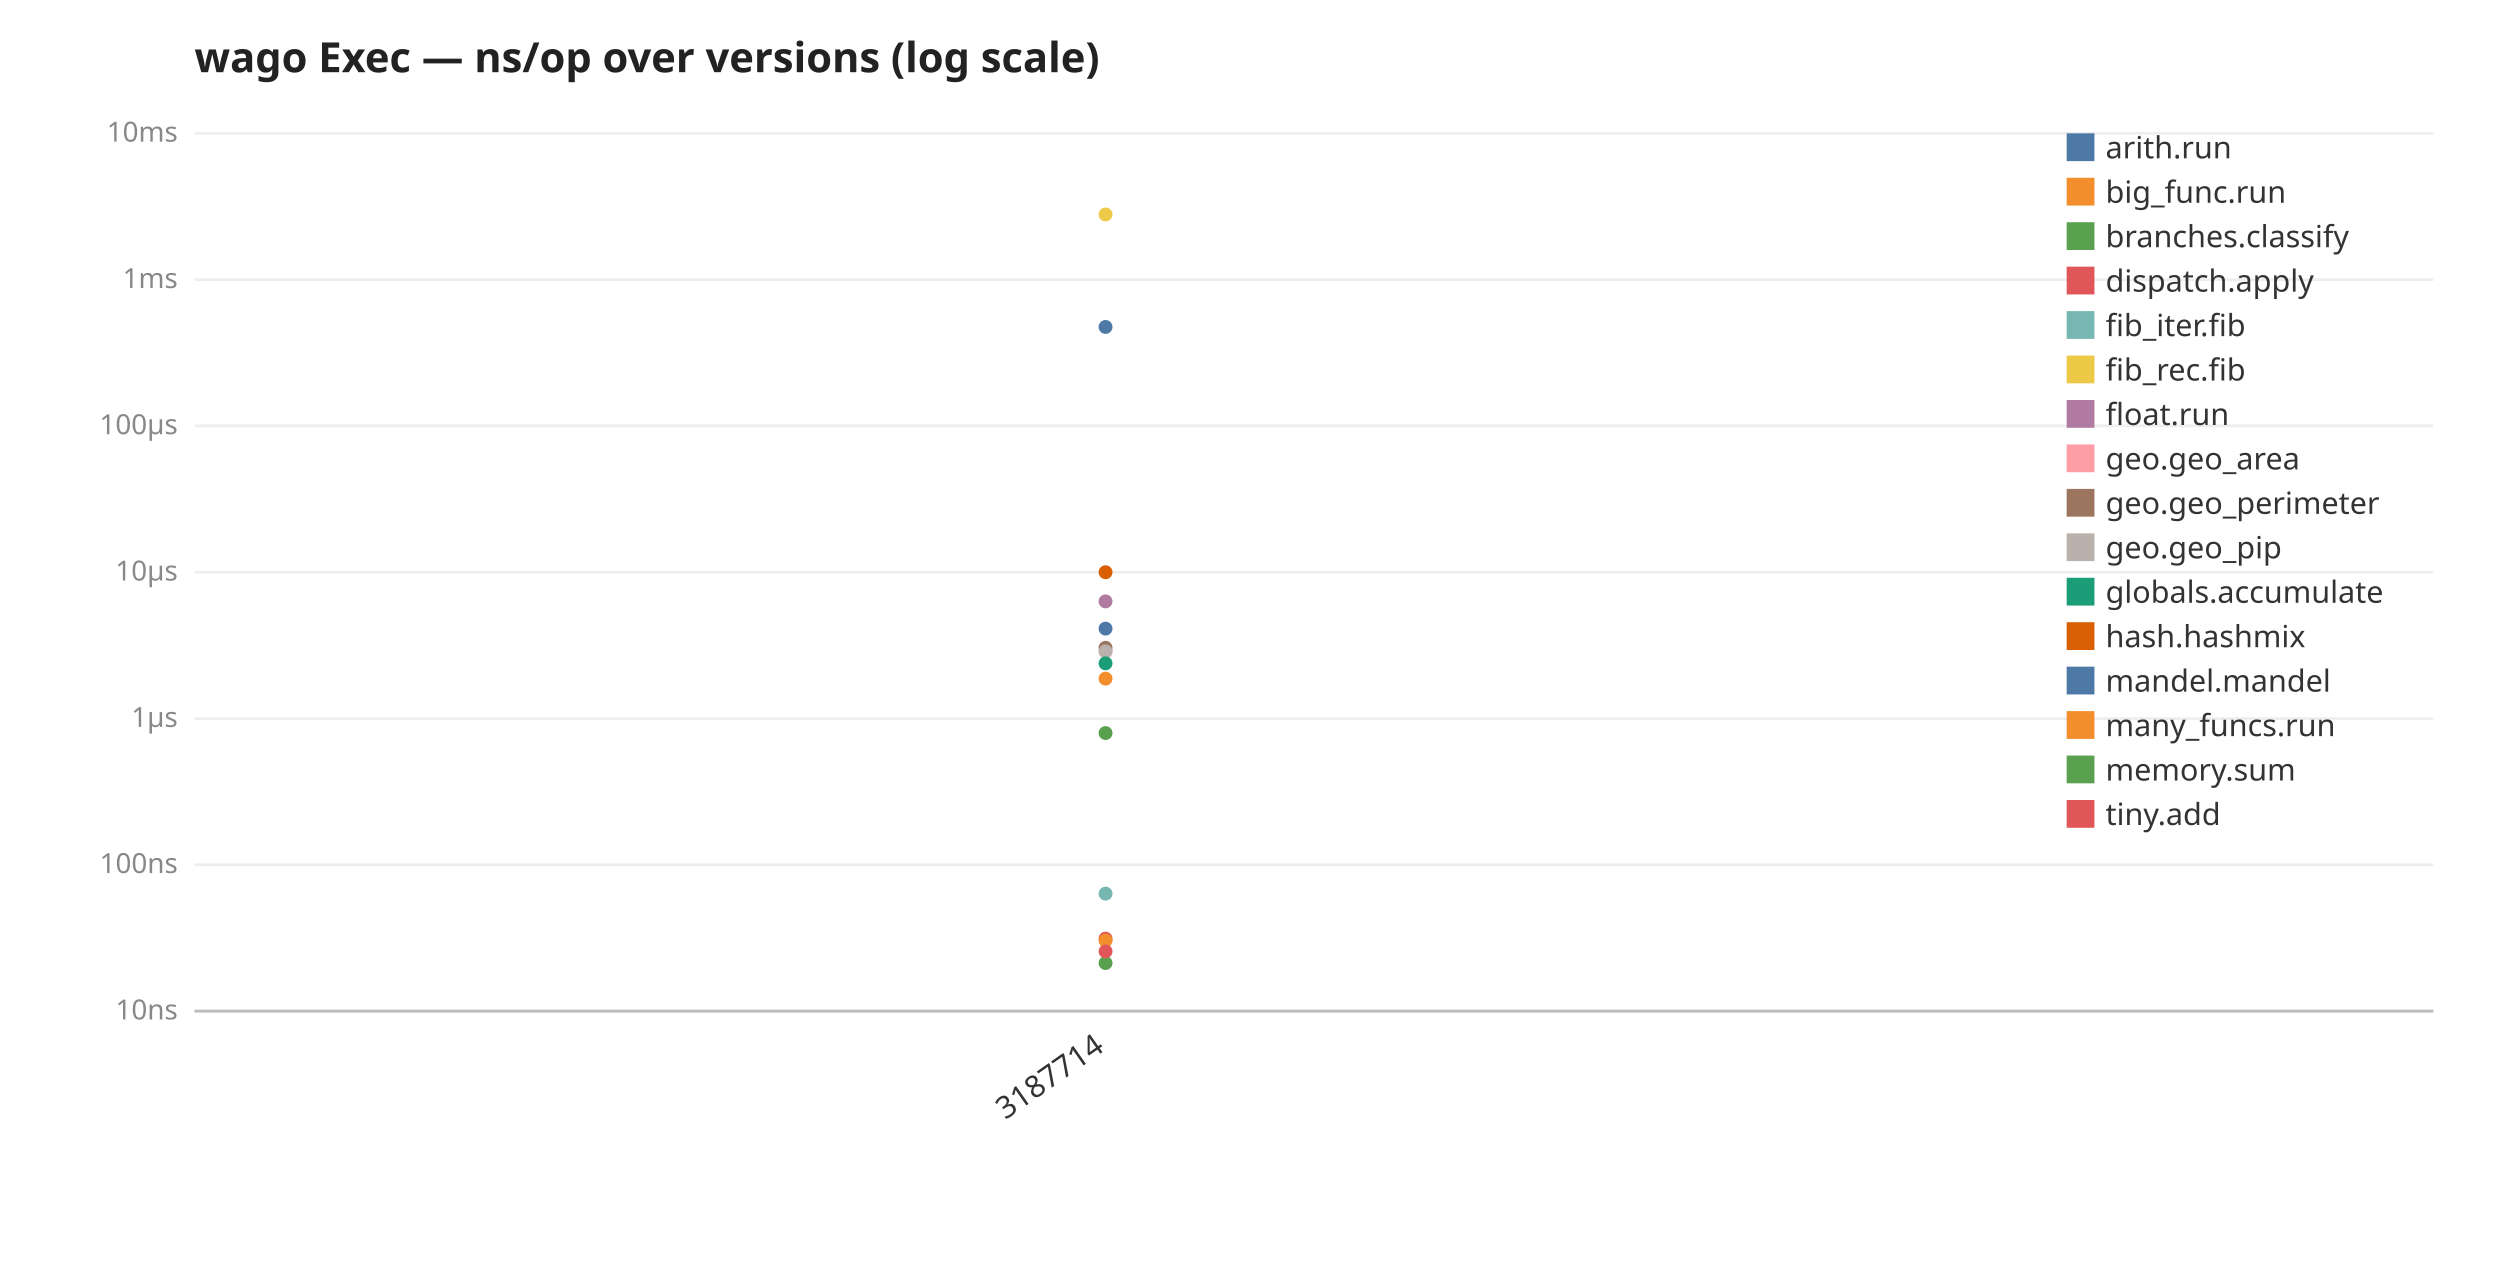
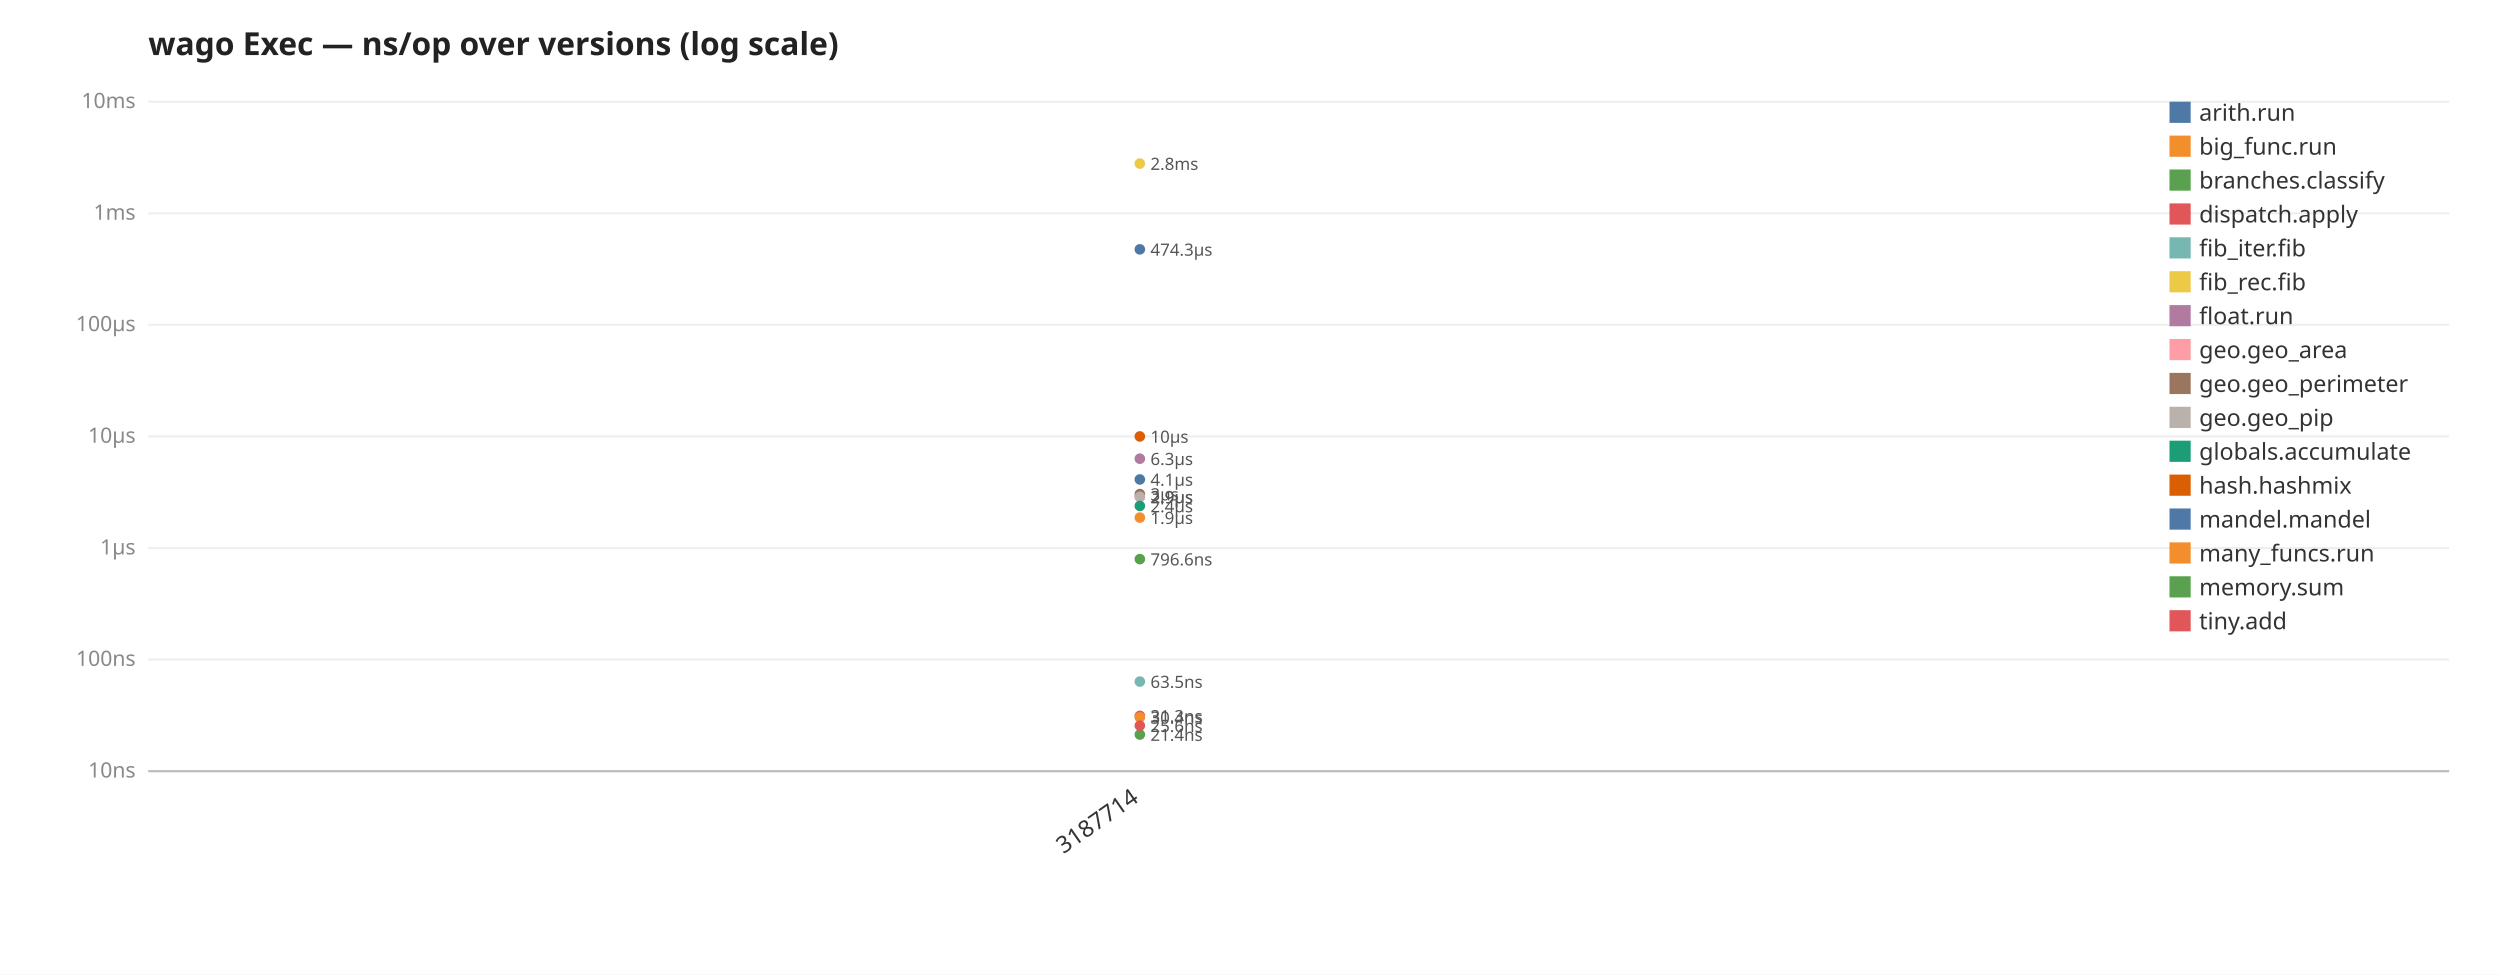
- <svg xmlns="http://www.w3.org/2000/svg" width="900" height="460" viewBox="0 0 900 460" font-family="ui-sans-serif,system-ui,sans-serif">
-   <style>.val{font-size:10px;fill:#444}.cat{font-size:11px;fill:#333}.leg{font-size:11px;fill:#333}.ax{font-size:10px;fill:#888}.grid{stroke:#eee}.axis{stroke:#bbb}</style>
-   <rect width="900" height="460" fill="#fff" />
+ <svg xmlns="http://www.w3.org/2000/svg" width="1180" height="460" viewBox="0 0 1180 460" font-family="ui-sans-serif,system-ui,sans-serif">
+   <style>.val{font-size:10px;fill:#444}.bval{font-size:8px;fill:#555}.cat{font-size:11px;fill:#333}.leg{font-size:11px;fill:#333}.ax{font-size:10px;fill:#888}.grid{stroke:#eee}.axis{stroke:#bbb}</style>
+   <rect width="1180" height="460" fill="#fff" />
  <text x="70" y="26" font-size="15" font-weight="600" fill="#222">wago Exec — ns/op over versions (log scale)</text>
-   <line x1="70" y1="364.0" x2="876" y2="364.0" class="grid" />
+   <line x1="70" y1="364.0" x2="1156" y2="364.0" class="grid" />
  <text x="64" y="367.0" class="ax" text-anchor="end">10ns</text>
-   <line x1="70" y1="311.3" x2="876" y2="311.3" class="grid" />
+   <line x1="70" y1="311.3" x2="1156" y2="311.3" class="grid" />
  <text x="64" y="314.3" class="ax" text-anchor="end">100ns</text>
-   <line x1="70" y1="258.7" x2="876" y2="258.7" class="grid" />
+   <line x1="70" y1="258.7" x2="1156" y2="258.7" class="grid" />
  <text x="64" y="261.7" class="ax" text-anchor="end">1µs</text>
-   <line x1="70" y1="206.0" x2="876" y2="206.0" class="grid" />
+   <line x1="70" y1="206.0" x2="1156" y2="206.0" class="grid" />
  <text x="64" y="209.0" class="ax" text-anchor="end">10µs</text>
-   <line x1="70" y1="153.3" x2="876" y2="153.3" class="grid" />
+   <line x1="70" y1="153.3" x2="1156" y2="153.3" class="grid" />
  <text x="64" y="156.3" class="ax" text-anchor="end">100µs</text>
-   <line x1="70" y1="100.7" x2="876" y2="100.7" class="grid" />
+   <line x1="70" y1="100.7" x2="1156" y2="100.7" class="grid" />
  <text x="64" y="103.7" class="ax" text-anchor="end">1ms</text>
-   <line x1="70" y1="48.0" x2="876" y2="48.0" class="grid" />
+   <line x1="70" y1="48.0" x2="1156" y2="48.0" class="grid" />
  <text x="64" y="51.0" class="ax" text-anchor="end">10ms</text>
-   <circle cx="398.0" cy="226.3" r="2.5" fill="#4e79a7" />
-   <rect x="744.0" y="48.0" width="10" height="10" fill="#4e79a7" />
-   <text x="758.0" y="57.0" class="leg" text-anchor="start">arith.run</text>
-   <circle cx="398.0" cy="244.3" r="2.5" fill="#f28e2b" />
-   <rect x="744.0" y="64.0" width="10" height="10" fill="#f28e2b" />
-   <text x="758.0" y="73.0" class="leg" text-anchor="start">big_func.run</text>
-   <circle cx="398.0" cy="346.7" r="2.5" fill="#59a14f" />
-   <rect x="744.0" y="80.0" width="10" height="10" fill="#59a14f" />
-   <text x="758.0" y="89.0" class="leg" text-anchor="start">branches.classify</text>
-   <circle cx="398.0" cy="337.9" r="2.5" fill="#e15759" />
-   <rect x="744.0" y="96.0" width="10" height="10" fill="#e15759" />
-   <text x="758.0" y="105.0" class="leg" text-anchor="start">dispatch.apply</text>
-   <circle cx="398.0" cy="321.7" r="2.5" fill="#76b7b2" />
-   <rect x="744.0" y="112.0" width="10" height="10" fill="#76b7b2" />
-   <text x="758.0" y="121.0" class="leg" text-anchor="start">fib_iter.fib</text>
-   <circle cx="398.0" cy="77.2" r="2.5" fill="#edc948" />
-   <rect x="744.0" y="128.0" width="10" height="10" fill="#edc948" />
-   <text x="758.0" y="137.0" class="leg" text-anchor="start">fib_rec.fib</text>
-   <circle cx="398.0" cy="216.5" r="2.5" fill="#b07aa1" />
-   <rect x="744.0" y="144.0" width="10" height="10" fill="#b07aa1" />
-   <text x="758.0" y="153.0" class="leg" text-anchor="start">float.run</text>
-   <circle cx="398.0" cy="234.5" r="2.5" fill="#ff9da7" />
-   <rect x="744.0" y="160.0" width="10" height="10" fill="#ff9da7" />
-   <text x="758.0" y="169.0" class="leg" text-anchor="start">geo.geo_area</text>
-   <circle cx="398.0" cy="233.2" r="2.5" fill="#9c755f" />
-   <rect x="744.0" y="176.0" width="10" height="10" fill="#9c755f" />
-   <text x="758.0" y="185.0" class="leg" text-anchor="start">geo.geo_perimeter</text>
-   <circle cx="398.0" cy="234.5" r="2.5" fill="#bab0ac" />
-   <rect x="744.0" y="192.0" width="10" height="10" fill="#bab0ac" />
-   <text x="758.0" y="201.0" class="leg" text-anchor="start">geo.geo_pip</text>
-   <circle cx="398.0" cy="238.8" r="2.5" fill="#1b9e77" />
-   <rect x="744.0" y="208.0" width="10" height="10" fill="#1b9e77" />
-   <text x="758.0" y="217.0" class="leg" text-anchor="start">globals.accumulate</text>
-   <circle cx="398.0" cy="206.0" r="2.5" fill="#d95f02" />
-   <rect x="744.0" y="224.0" width="10" height="10" fill="#d95f02" />
-   <text x="758.0" y="233.0" class="leg" text-anchor="start">hash.hashmix</text>
-   <circle cx="398.0" cy="117.7" r="2.5" fill="#4e79a7" />
-   <rect x="744.0" y="240.0" width="10" height="10" fill="#4e79a7" />
-   <text x="758.0" y="249.0" class="leg" text-anchor="start">mandel.mandel</text>
-   <circle cx="398.0" cy="338.6" r="2.5" fill="#f28e2b" />
-   <rect x="744.0" y="256.0" width="10" height="10" fill="#f28e2b" />
-   <text x="758.0" y="265.0" class="leg" text-anchor="start">many_funcs.run</text>
-   <circle cx="398.0" cy="263.9" r="2.5" fill="#59a14f" />
-   <rect x="744.0" y="272.0" width="10" height="10" fill="#59a14f" />
-   <text x="758.0" y="281.0" class="leg" text-anchor="start">memory.sum</text>
-   <circle cx="398.0" cy="342.5" r="2.5" fill="#e15759" />
-   <rect x="744.0" y="288.0" width="10" height="10" fill="#e15759" />
-   <text x="758.0" y="297.0" class="leg" text-anchor="start">tiny.add</text>
-   <text x="398.0" y="378.0" class="cat" text-anchor="end" transform="rotate(-35 398.0 378.0)">3187714</text>
-   <line x1="70" y1="364.0" x2="876" y2="364.0" class="axis" />
+   <circle cx="538.0" cy="226.3" r="2.5" fill="#4e79a7" />
+   <text x="543.0" y="229.3" class="bval" text-anchor="start">4.1µs</text>
+   <rect x="1024.0" y="48.0" width="10" height="10" fill="#4e79a7" />
+   <text x="1038.0" y="57.0" class="leg" text-anchor="start">arith.run</text>
+   <circle cx="538.0" cy="244.3" r="2.5" fill="#f28e2b" />
+   <text x="543.0" y="247.3" class="bval" text-anchor="start">1.9µs</text>
+   <rect x="1024.0" y="64.0" width="10" height="10" fill="#f28e2b" />
+   <text x="1038.0" y="73.0" class="leg" text-anchor="start">big_func.run</text>
+   <circle cx="538.0" cy="346.7" r="2.5" fill="#59a14f" />
+   <text x="543.0" y="349.7" class="bval" text-anchor="start">21.4ns</text>
+   <rect x="1024.0" y="80.0" width="10" height="10" fill="#59a14f" />
+   <text x="1038.0" y="89.0" class="leg" text-anchor="start">branches.classify</text>
+   <circle cx="538.0" cy="337.9" r="2.5" fill="#e15759" />
+   <text x="543.0" y="340.9" class="bval" text-anchor="start">31.3ns</text>
+   <rect x="1024.0" y="96.0" width="10" height="10" fill="#e15759" />
+   <text x="1038.0" y="105.0" class="leg" text-anchor="start">dispatch.apply</text>
+   <circle cx="538.0" cy="321.7" r="2.5" fill="#76b7b2" />
+   <text x="543.0" y="324.7" class="bval" text-anchor="start">63.5ns</text>
+   <rect x="1024.0" y="112.0" width="10" height="10" fill="#76b7b2" />
+   <text x="1038.0" y="121.0" class="leg" text-anchor="start">fib_iter.fib</text>
+   <circle cx="538.0" cy="77.2" r="2.5" fill="#edc948" />
+   <text x="543.0" y="80.2" class="bval" text-anchor="start">2.8ms</text>
+   <rect x="1024.0" y="128.0" width="10" height="10" fill="#edc948" />
+   <text x="1038.0" y="137.0" class="leg" text-anchor="start">fib_rec.fib</text>
+   <circle cx="538.0" cy="216.5" r="2.5" fill="#b07aa1" />
+   <text x="543.0" y="219.5" class="bval" text-anchor="start">6.3µs</text>
+   <rect x="1024.0" y="144.0" width="10" height="10" fill="#b07aa1" />
+   <text x="1038.0" y="153.0" class="leg" text-anchor="start">float.run</text>
+   <circle cx="538.0" cy="234.5" r="2.5" fill="#ff9da7" />
+   <text x="543.0" y="237.5" class="bval" text-anchor="start">2.9µs</text>
+   <rect x="1024.0" y="160.0" width="10" height="10" fill="#ff9da7" />
+   <text x="1038.0" y="169.0" class="leg" text-anchor="start">geo.geo_area</text>
+   <circle cx="538.0" cy="233.2" r="2.5" fill="#9c755f" />
+   <text x="543.0" y="236.2" class="bval" text-anchor="start">3µs</text>
+   <rect x="1024.0" y="176.0" width="10" height="10" fill="#9c755f" />
+   <text x="1038.0" y="185.0" class="leg" text-anchor="start">geo.geo_perimeter</text>
+   <circle cx="538.0" cy="234.5" r="2.5" fill="#bab0ac" />
+   <text x="543.0" y="237.5" class="bval" text-anchor="start">2.9µs</text>
+   <rect x="1024.0" y="192.0" width="10" height="10" fill="#bab0ac" />
+   <text x="1038.0" y="201.0" class="leg" text-anchor="start">geo.geo_pip</text>
+   <circle cx="538.0" cy="238.8" r="2.5" fill="#1b9e77" />
+   <text x="543.0" y="241.8" class="bval" text-anchor="start">2.4µs</text>
+   <rect x="1024.0" y="208.0" width="10" height="10" fill="#1b9e77" />
+   <text x="1038.0" y="217.0" class="leg" text-anchor="start">globals.accumulate</text>
+   <circle cx="538.0" cy="206.0" r="2.5" fill="#d95f02" />
+   <text x="543.0" y="209.0" class="bval" text-anchor="start">10µs</text>
+   <rect x="1024.0" y="224.0" width="10" height="10" fill="#d95f02" />
+   <text x="1038.0" y="233.0" class="leg" text-anchor="start">hash.hashmix</text>
+   <circle cx="538.0" cy="117.7" r="2.5" fill="#4e79a7" />
+   <text x="543.0" y="120.7" class="bval" text-anchor="start">474.3µs</text>
+   <rect x="1024.0" y="240.0" width="10" height="10" fill="#4e79a7" />
+   <text x="1038.0" y="249.0" class="leg" text-anchor="start">mandel.mandel</text>
+   <circle cx="538.0" cy="338.6" r="2.5" fill="#f28e2b" />
+   <text x="543.0" y="341.6" class="bval" text-anchor="start">30.4ns</text>
+   <rect x="1024.0" y="256.0" width="10" height="10" fill="#f28e2b" />
+   <text x="1038.0" y="265.0" class="leg" text-anchor="start">many_funcs.run</text>
+   <circle cx="538.0" cy="263.9" r="2.5" fill="#59a14f" />
+   <text x="543.0" y="266.9" class="bval" text-anchor="start">796.6ns</text>
+   <rect x="1024.0" y="272.0" width="10" height="10" fill="#59a14f" />
+   <text x="1038.0" y="281.0" class="leg" text-anchor="start">memory.sum</text>
+   <circle cx="538.0" cy="342.5" r="2.5" fill="#e15759" />
+   <text x="543.0" y="345.5" class="bval" text-anchor="start">25.6ns</text>
+   <rect x="1024.0" y="288.0" width="10" height="10" fill="#e15759" />
+   <text x="1038.0" y="297.0" class="leg" text-anchor="start">tiny.add</text>
+   <text x="538.0" y="378.0" class="cat" text-anchor="end" transform="rotate(-35 538.0 378.0)">3187714</text>
+   <line x1="70" y1="364.0" x2="1156" y2="364.0" class="axis" />
</svg>
